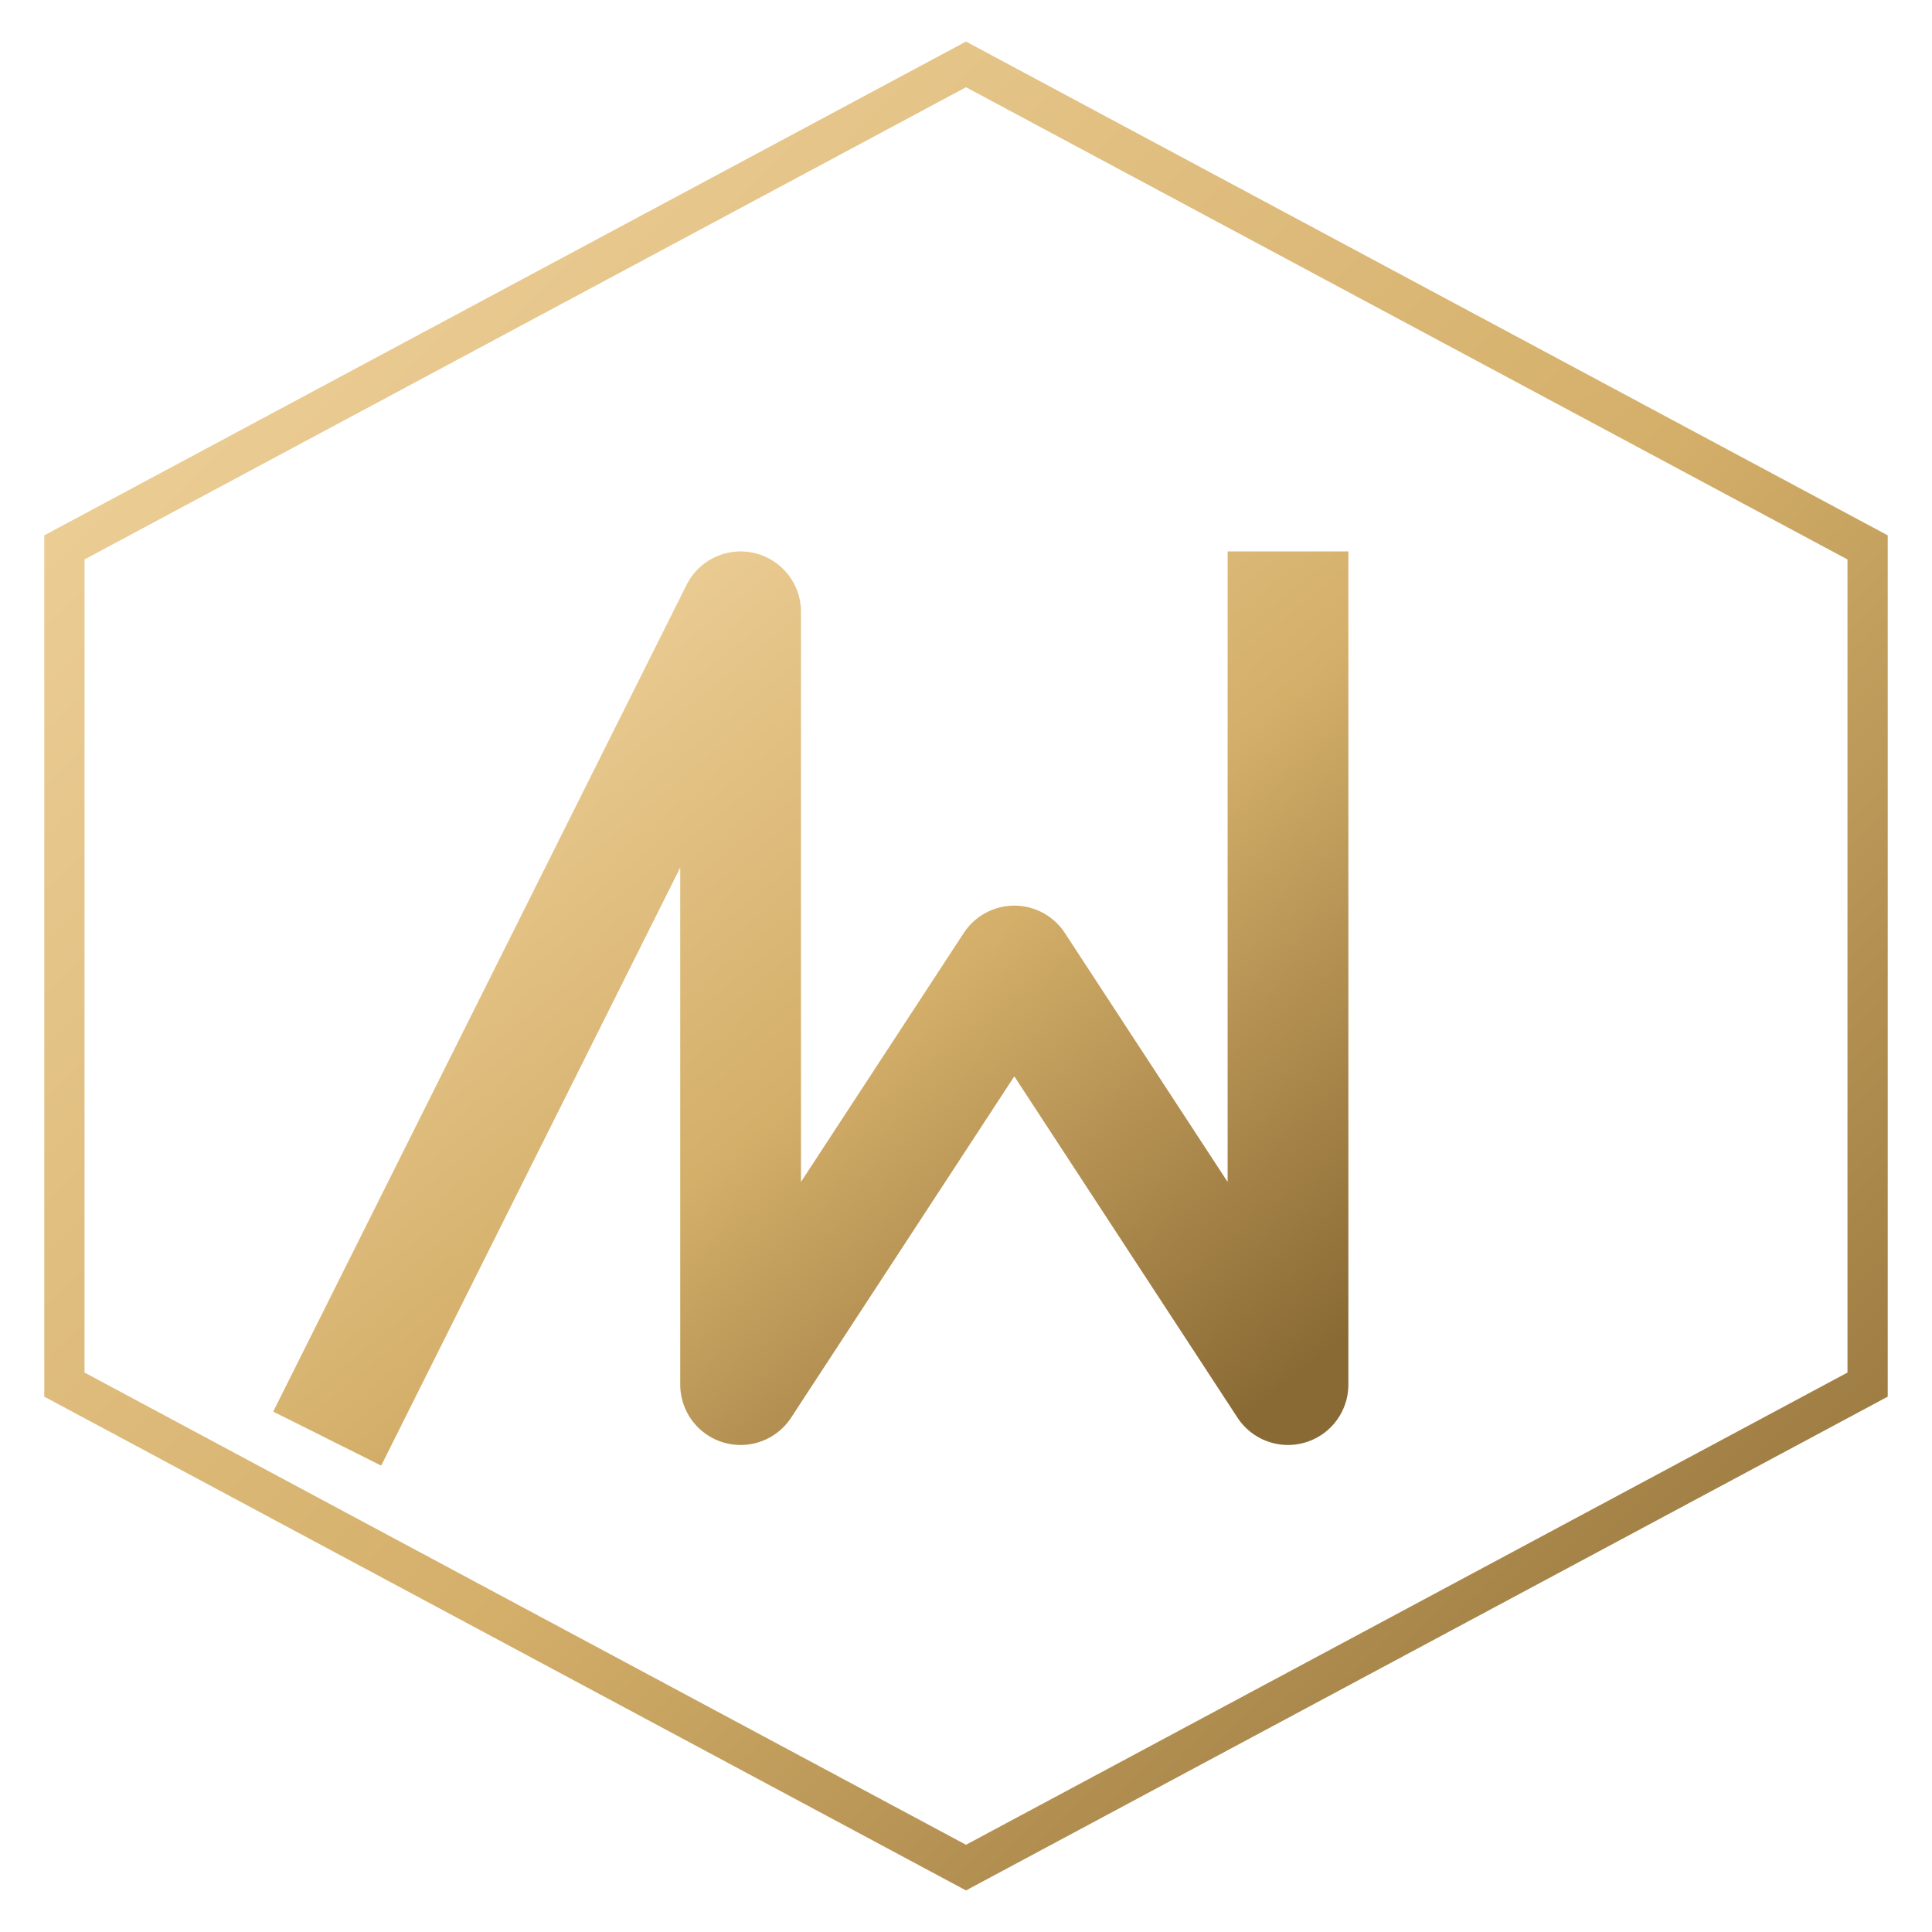
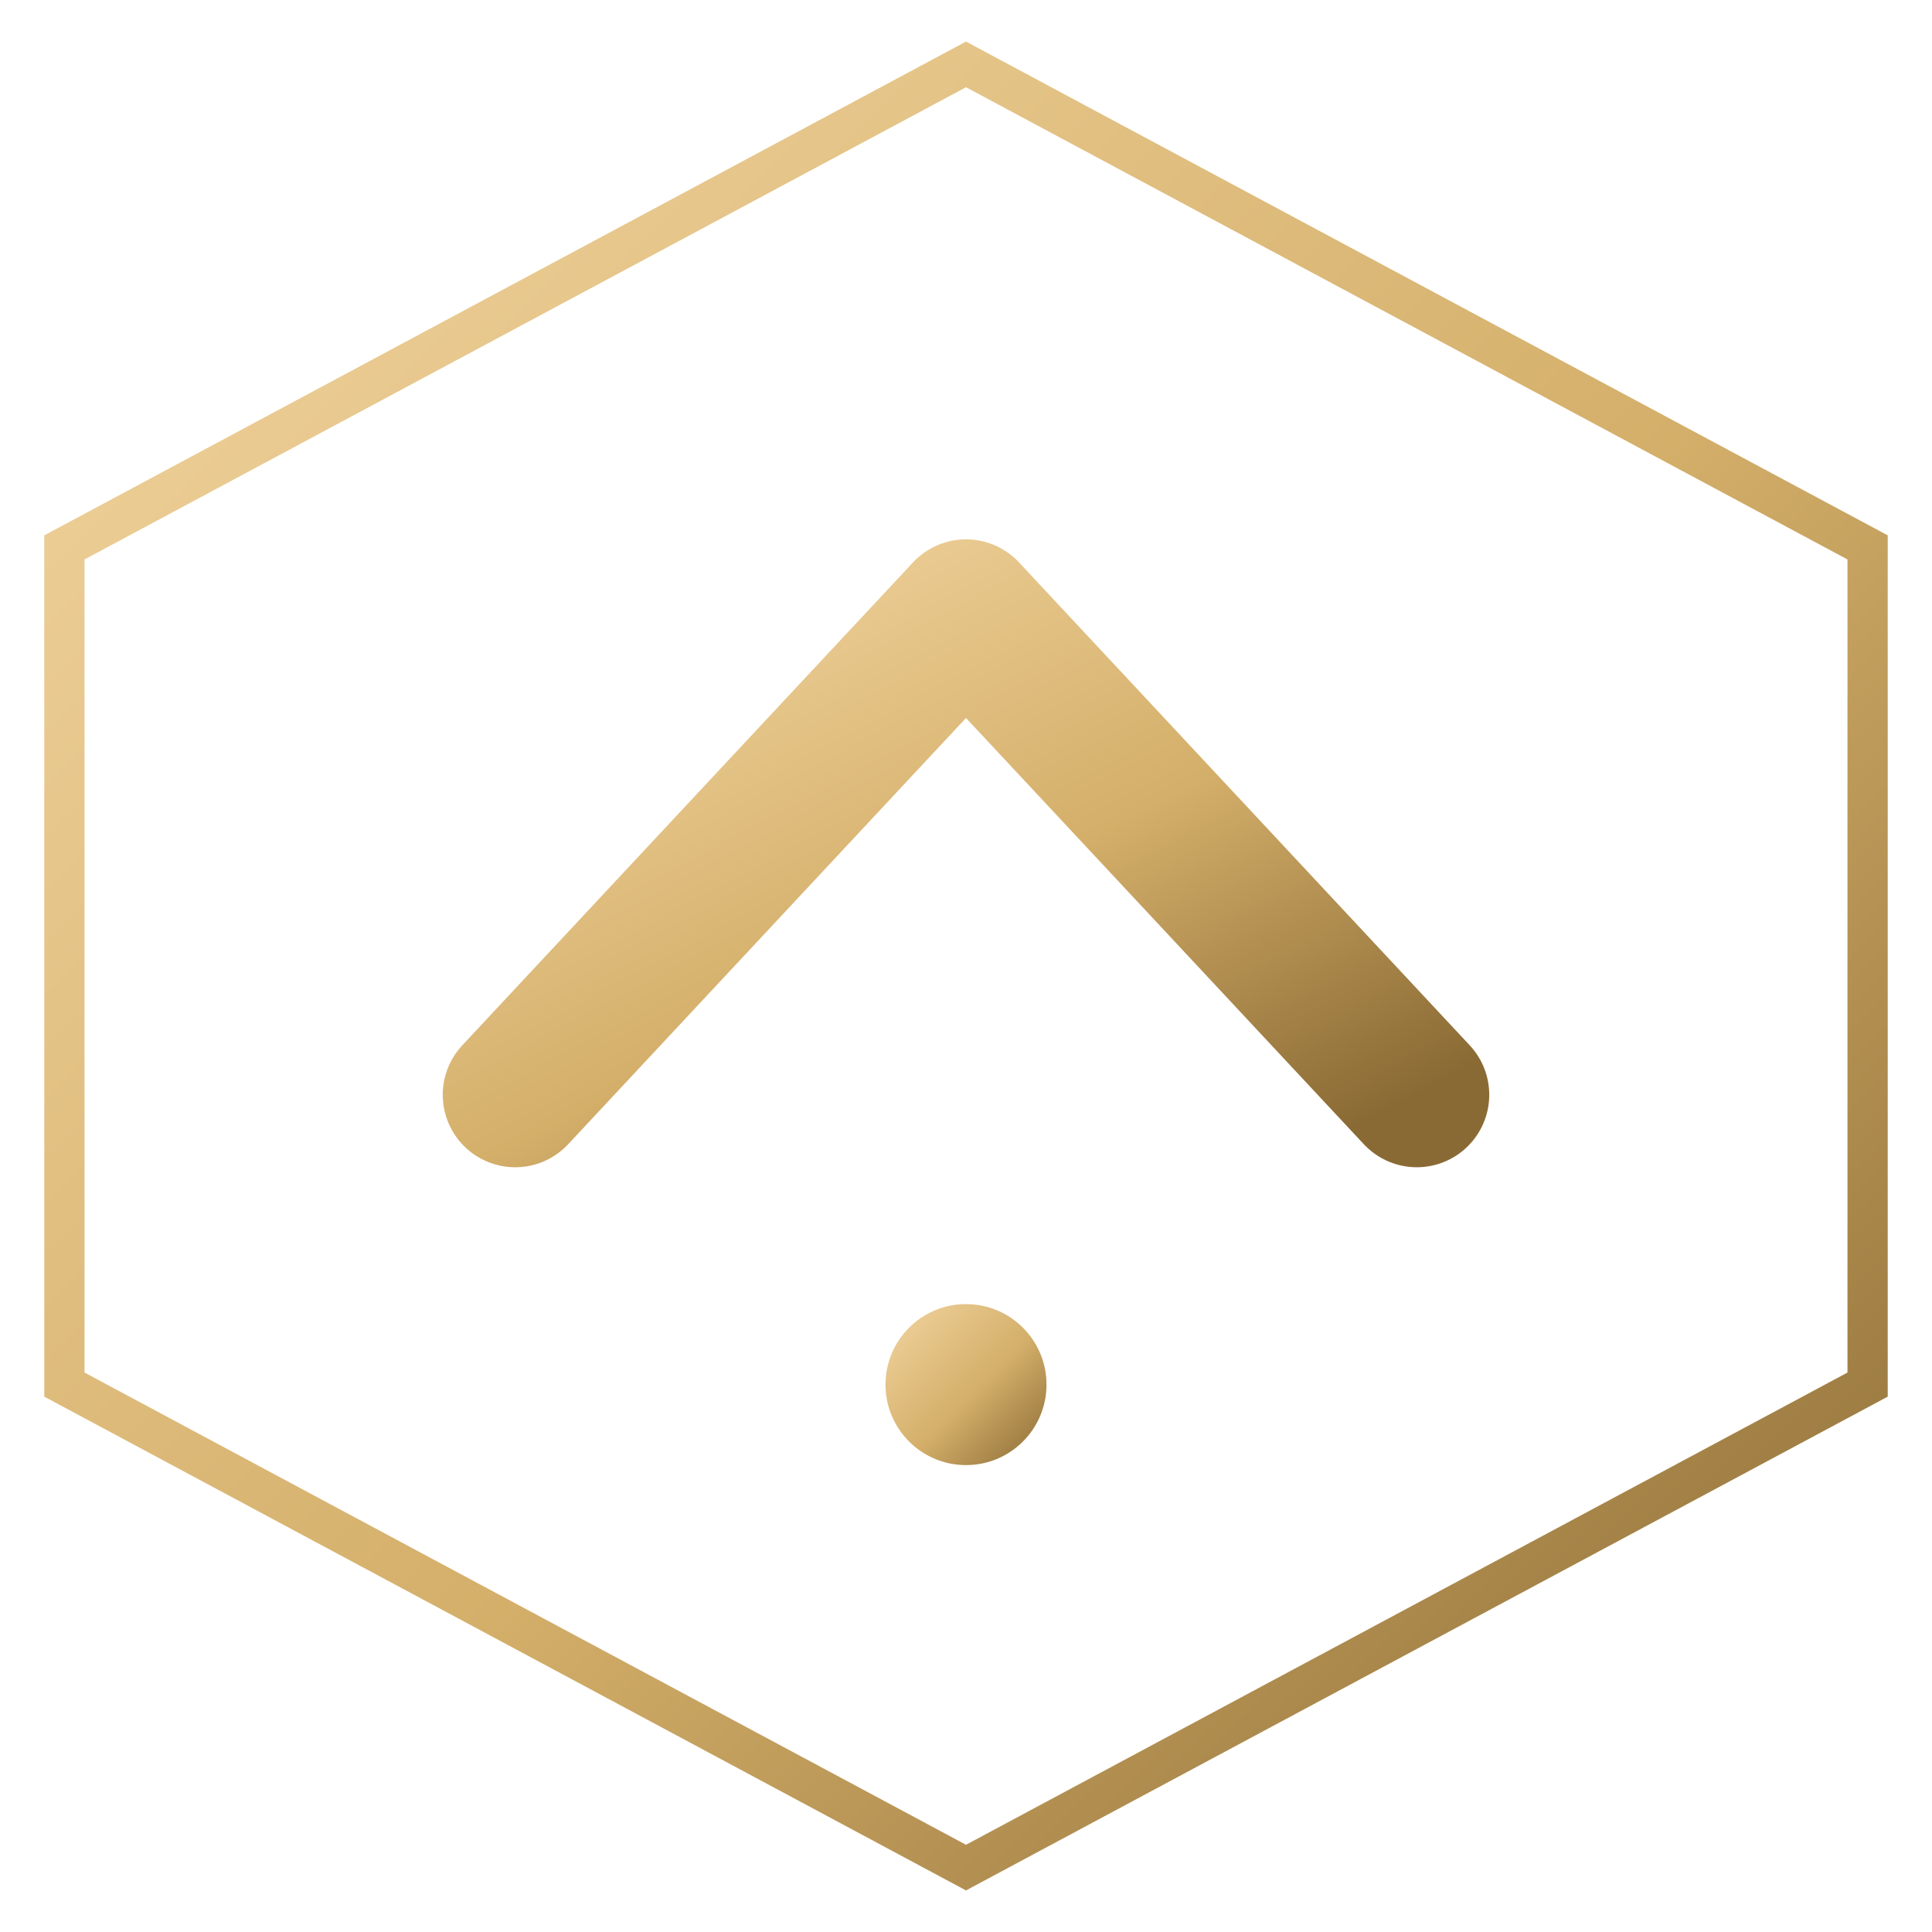
<svg xmlns="http://www.w3.org/2000/svg" width="120" height="120" viewBox="0 0 120 120">
  <defs>
    <linearGradient id="g" x1="0%" y1="0%" x2="100%" y2="100%">
      <stop offset="0%" stop-color="#f2d5a0" />
      <stop offset="55%" stop-color="#d4af6a" />
      <stop offset="100%" stop-color="#8a6a34" />
    </linearGradient>
  </defs>
  <polygon points="60,4 116,34 116,86 60,116 4,86 4,34" fill="none" stroke="url(#g)" stroke-width="2.5" />
-   <path d="M 22,86 L 46,38 L 46,86 L 63,60 L 80,86 L 80,38" fill="none" stroke="url(#g)" stroke-width="7.5" stroke-linecap="square" stroke-linejoin="round" />
+   <path d="M 32,68 L 60,38 L 88,68" fill="none" stroke="url(#g)" stroke-width="9" stroke-linecap="round" stroke-linejoin="round" />
+   <circle cx="60" cy="86" r="5" fill="url(#g)" />
</svg>
